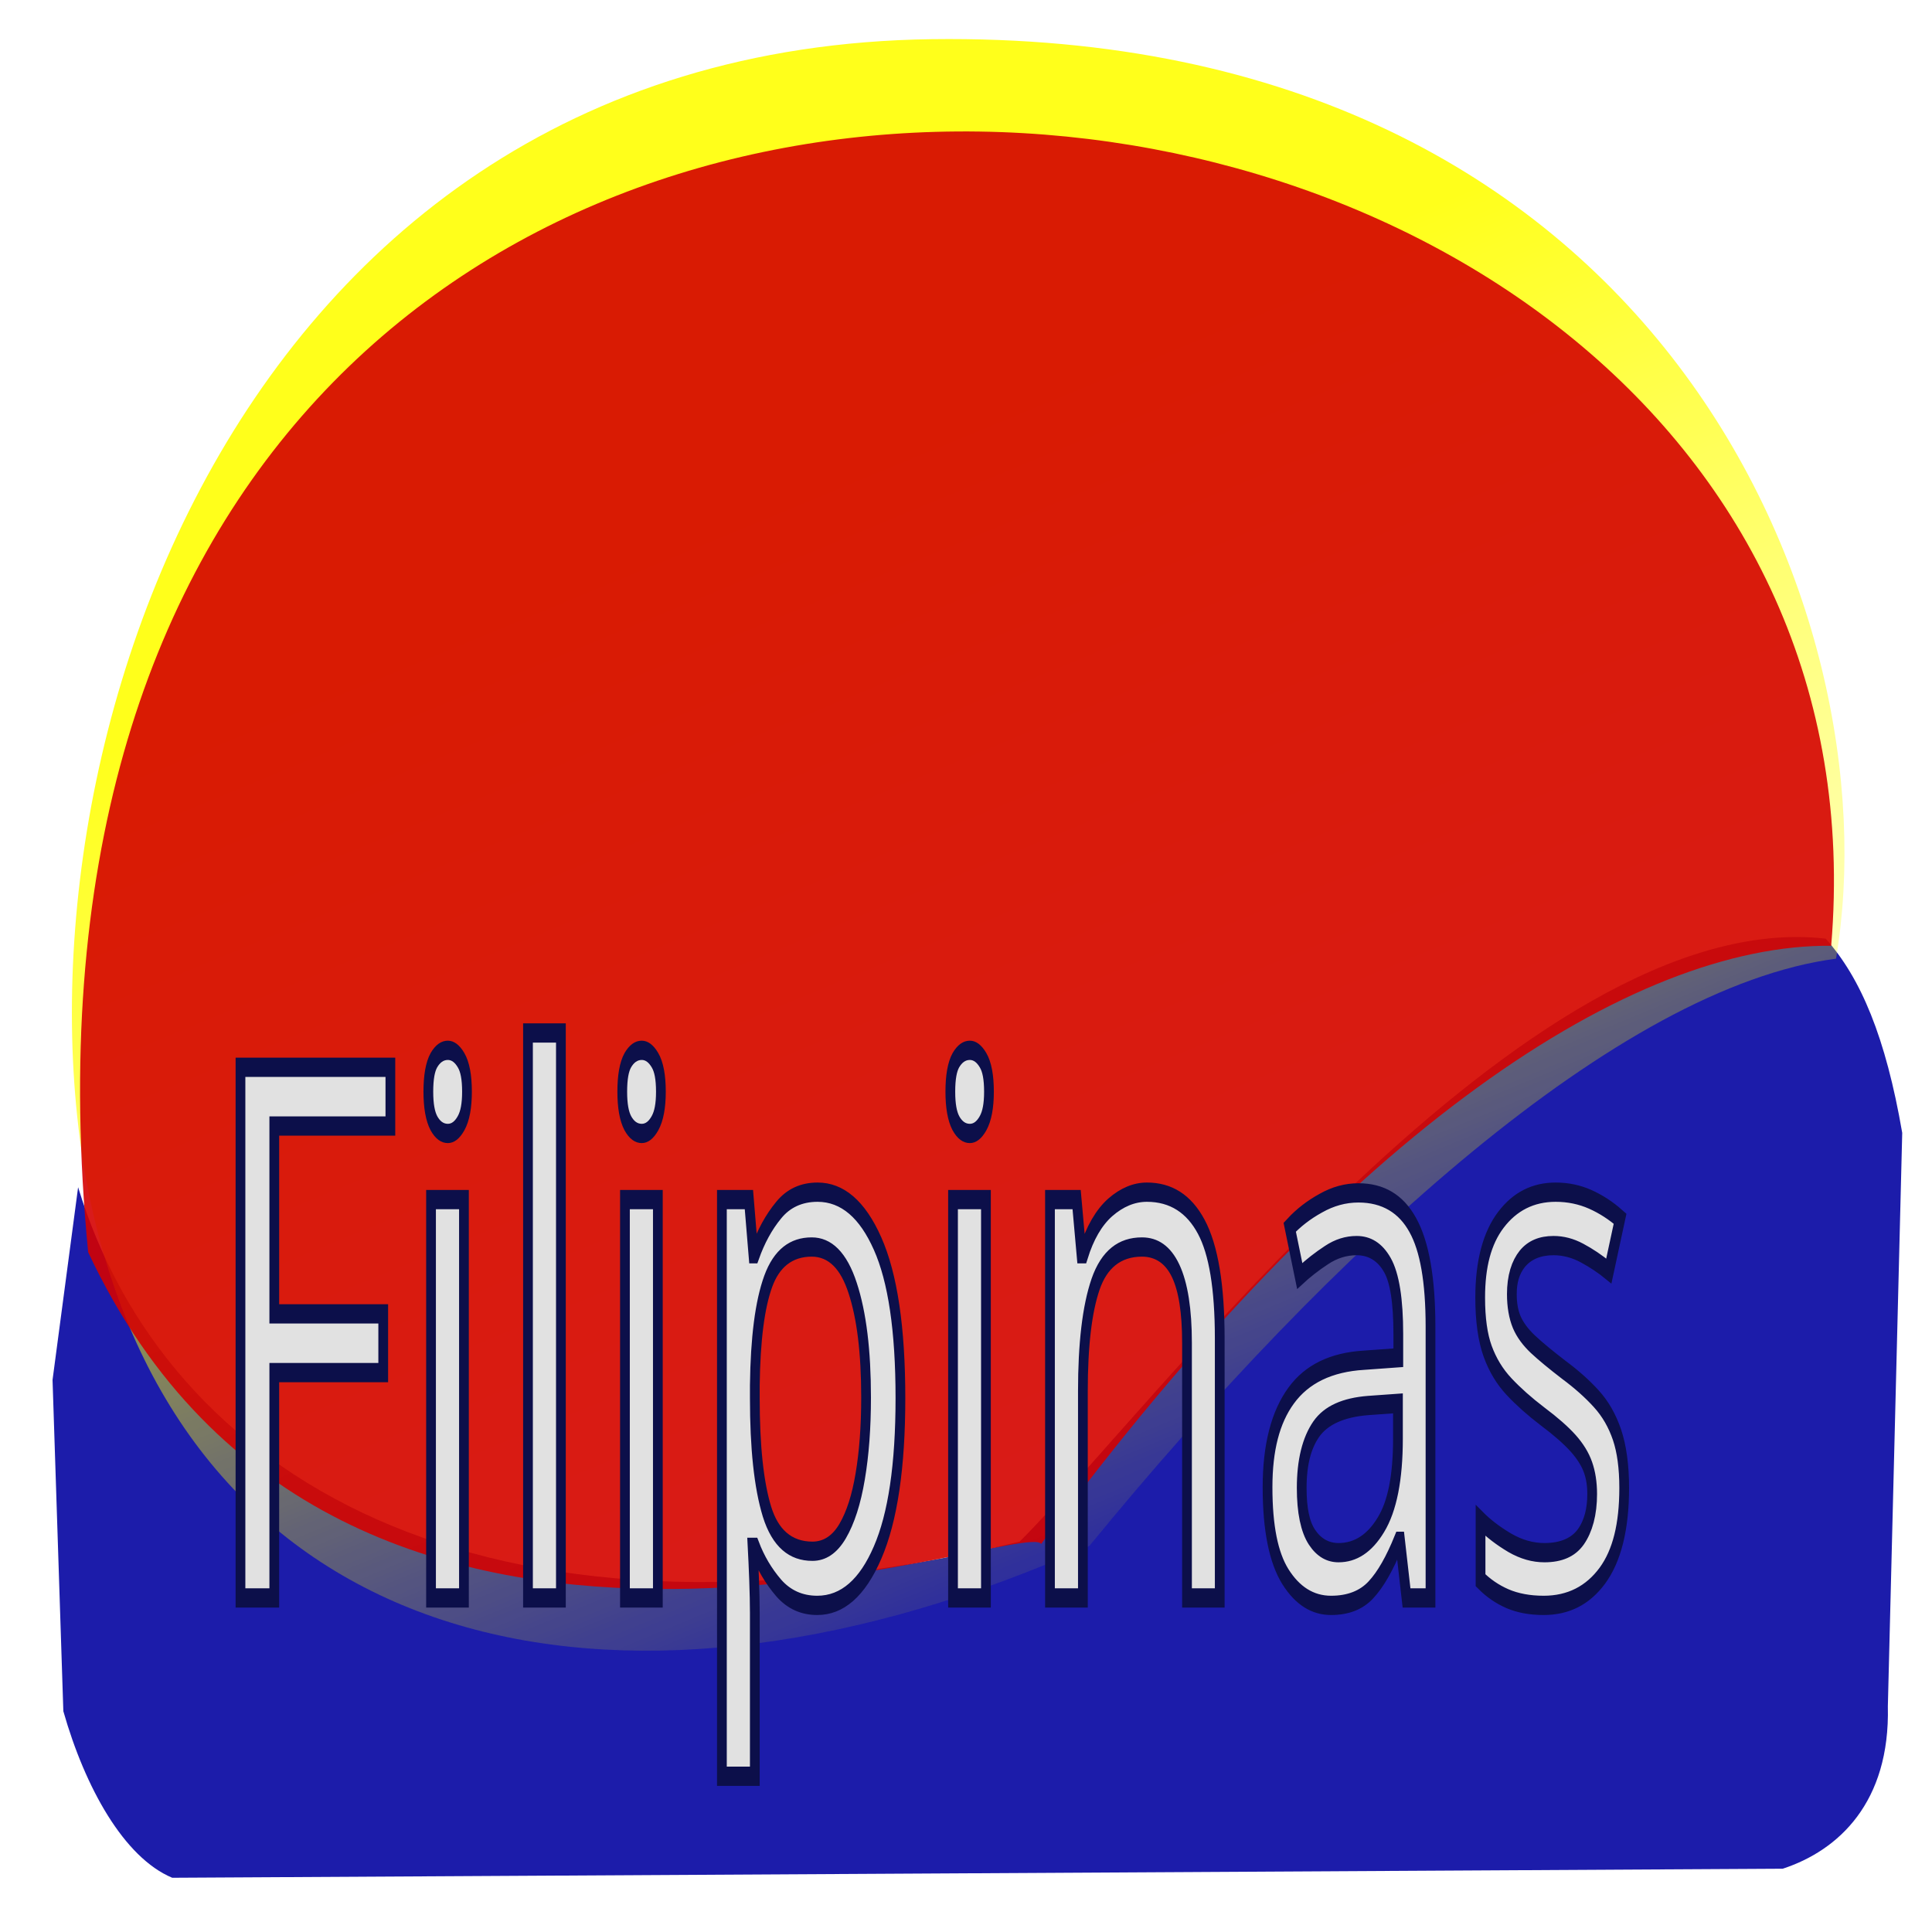
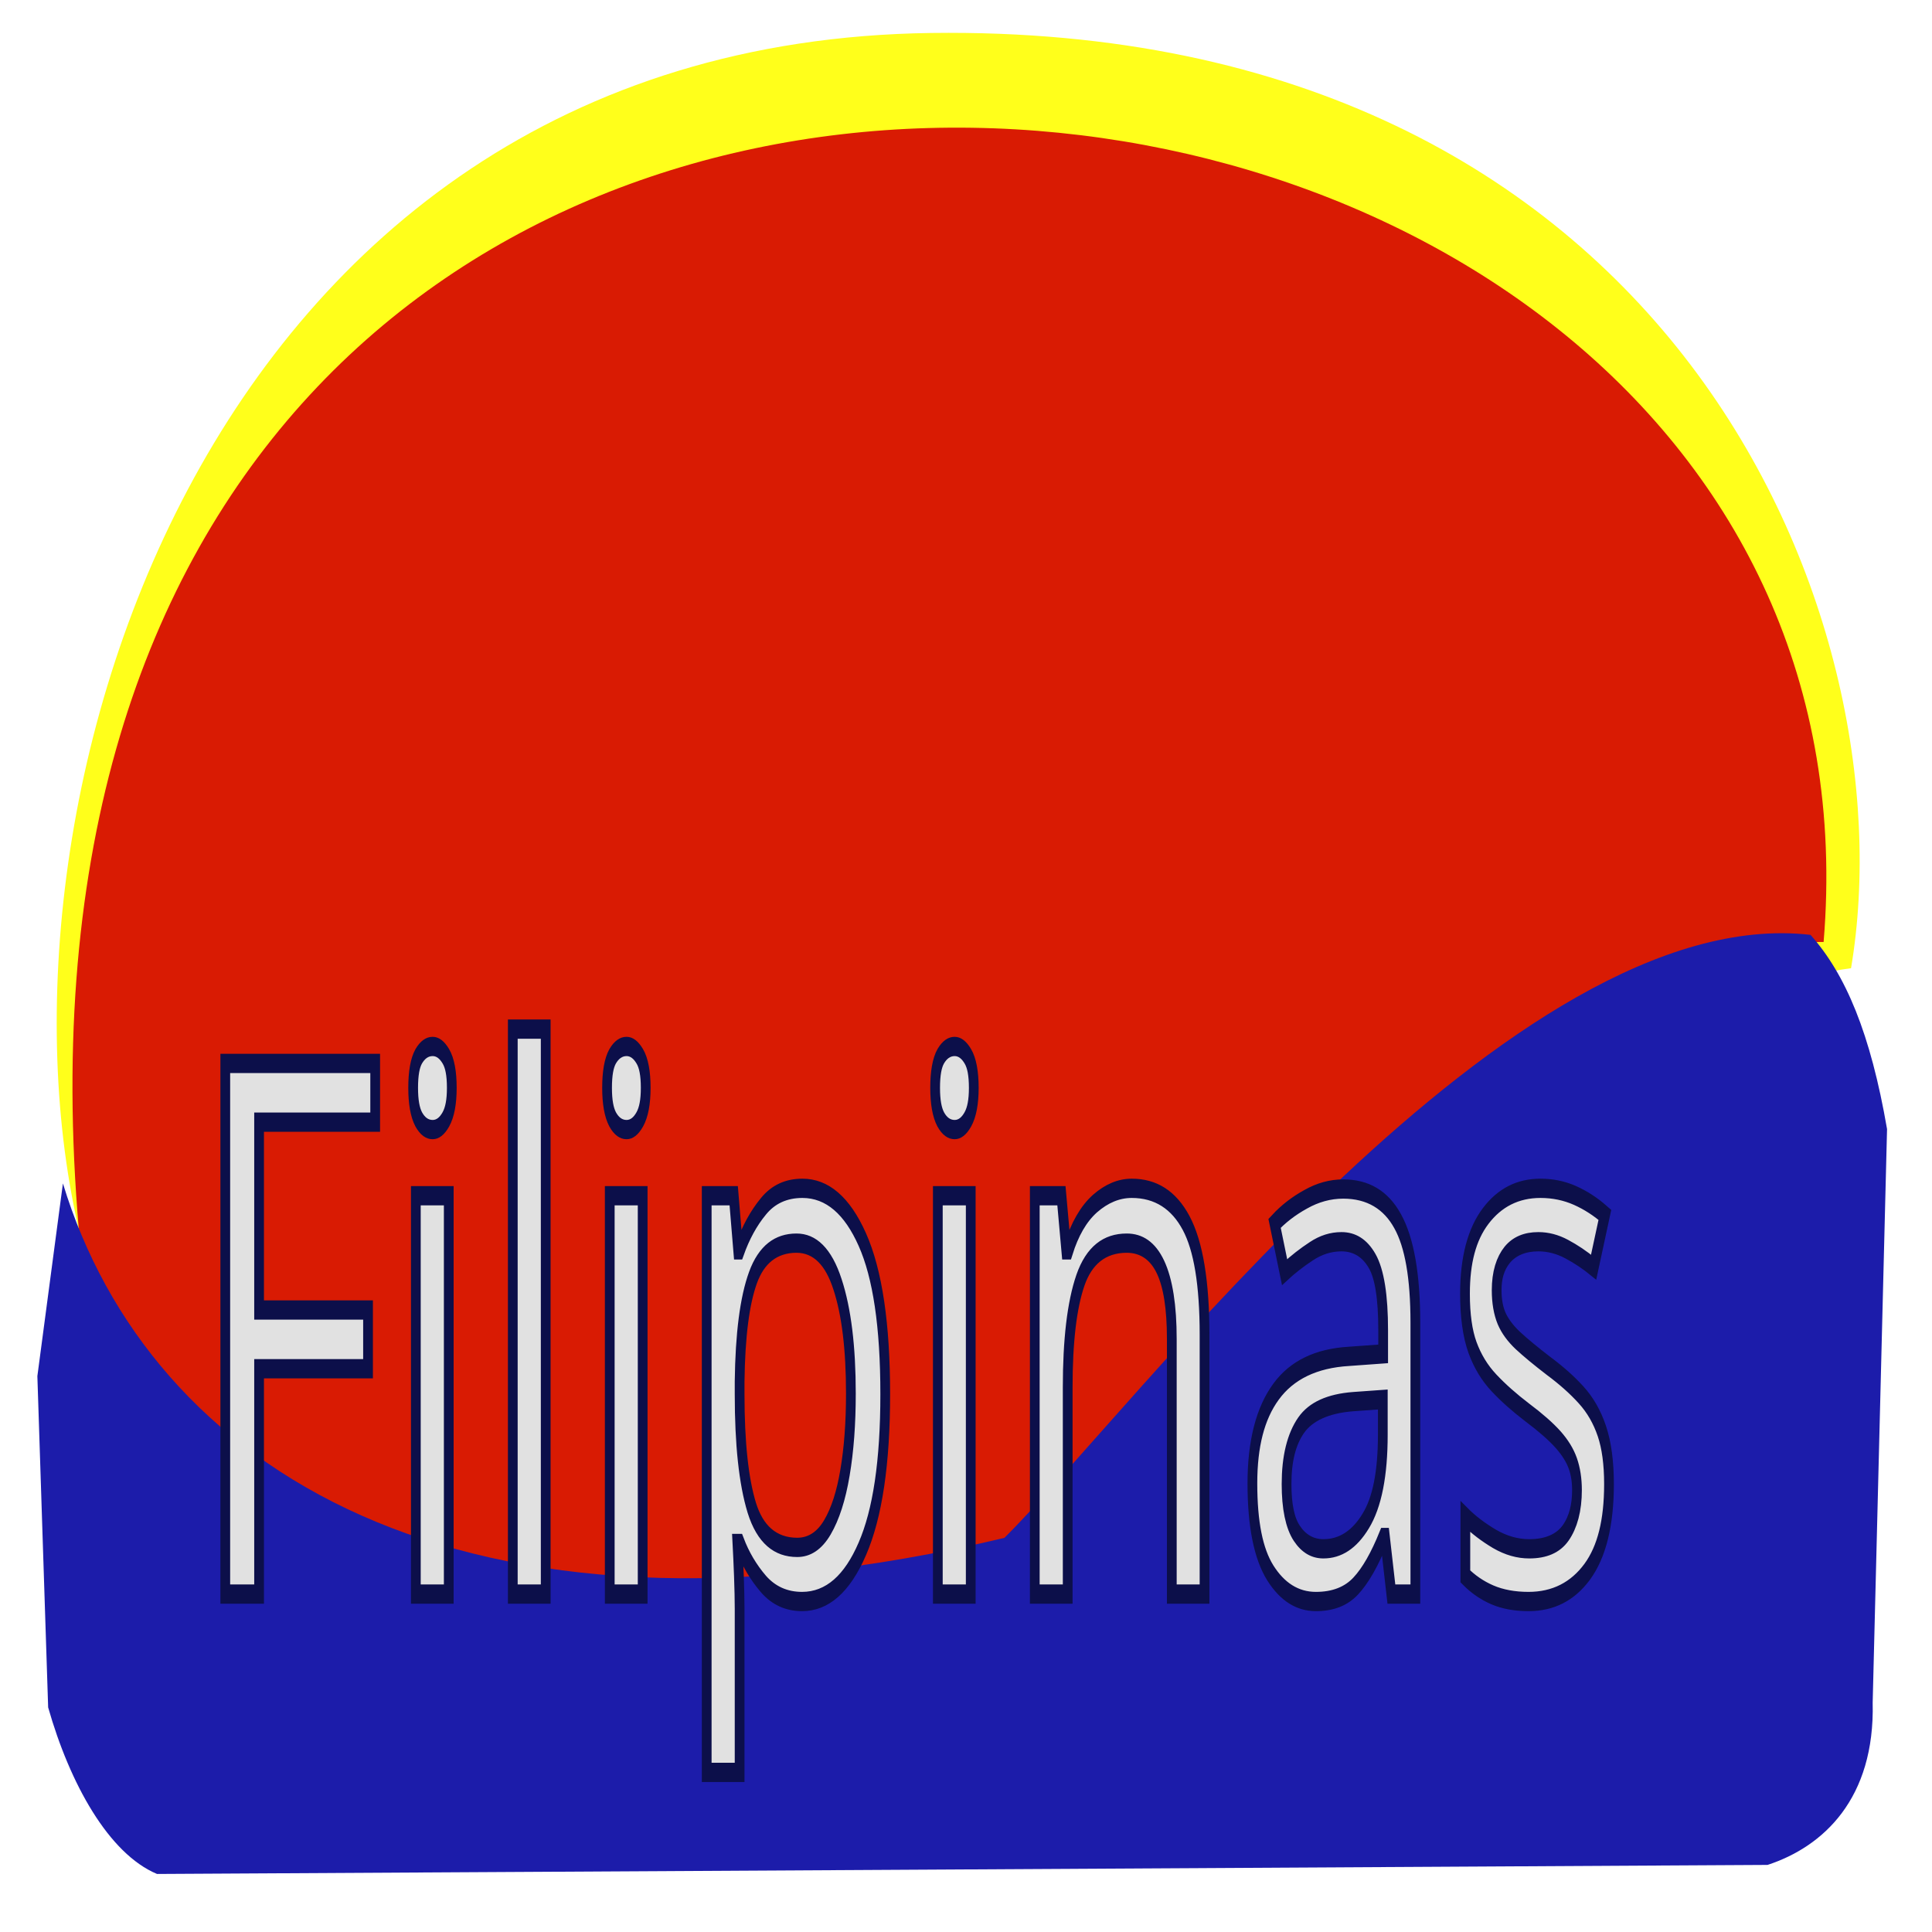
- <svg xmlns="http://www.w3.org/2000/svg" xmlns:xlink="http://www.w3.org/1999/xlink" width="120" height="120" viewBox="0 0 120 120" version="1.1" id="svg1" xml:space="preserve">
-   <defs id="defs1">
-     <linearGradient id="linearGradient9">
-       <stop style="stop-color:#ffff00;stop-opacity:1;" offset="0" id="stop9" />
-       <stop style="stop-color:#ffff00;stop-opacity:0;" offset="1" id="stop10" />
-     </linearGradient>
-     <linearGradient xlink:href="#linearGradient9" id="linearGradient10" x1="47.011" y1="30.674" x2="75.351" y2="99.69" gradientUnits="userSpaceOnUse" gradientTransform="matrix(1.012255,0,0,1.01888,-0.9146526,-2.350778)" />
-   </defs>
+ <svg xmlns="http://www.w3.org/2000/svg" width="120" height="120" viewBox="0 0 120 120" version="1.1" id="svg1" xml:space="preserve">
+   <defs id="defs1" />
  <g id="layer1">
-     <g id="g2" transform="translate(1.414538,0.7072692)">
-       <path style="fill:#1c1caa;fill-opacity:1;stroke:none;stroke-width:0;stroke-dasharray:none;stroke-opacity:1" d="M 9.281,115.924 109.314,115.362 c 3.465,-1.133 6.674,-4.118 6.529,-10.079 l 0.893,-35.625 C 115.713,63.722 114.166,60.043 111.983,57.595 93.495,55.464 69.766,87.28 61.912,95.049 28.079,103.121 8.794,90.629 3.437,73.033 L 1.849,85.002 2.52,105.58 c 1.349,4.734 3.757,9.084 6.762,10.344 z" id="path7" />
-       <g id="g1">
-         <path style="opacity:0.891;fill:url(#linearGradient10);fill-opacity:1;stroke:#0a0d3f;stroke-width:0;stroke-dasharray:none;stroke-opacity:1" d="M 4.823,76.461 C 11.912,102.334 37.744,108.01 66.247,95.314 81.406,76.803 99.132,60.621 112.624,58.837 116.24,37.338 101.608,1.132 56.46,1.726 11.311,2.32 -2.267,50.587 4.823,76.461 Z" id="path8" />
-         <path style="opacity:0.891;fill:#d40000;fill-opacity:1;stroke:none;stroke-width:0.937" d="M 4.061,77.069 C 19.696,110.399 62.338,93.476 63.251,95.194 82.367,69.223 100.071,57.919 112.325,58.037 117.69,-6.274 -5.243,-18.81 4.061,77.069 Z" id="path1" />
-       </g>
-       <text xml:space="preserve" style="font-size:32.825px;fill:#e1e1e1;fill-opacity:1;stroke:#0c0f4a;stroke-width:0.851;stroke-dasharray:none;stroke-opacity:1" x="15.828" y="70.073" id="text7" transform="scale(0.7110937,1.406284)">
-         <tspan id="tspan7" x="15.828" y="70.073" style="font-style:normal;font-variant:normal;font-weight:normal;font-stretch:normal;font-family:'Arial Rounded MT Bold';-inkscape-font-specification:'Arial Rounded MT Bold, ';fill:#e1e1e1;fill-opacity:1;stroke:#0c0f4a;stroke-width:0.851;stroke-dasharray:none;stroke-opacity:1">Filipinas</tspan>
+     <g id="g1" transform="translate(-0.9430255,-0.2357564)">
+       <path style="opacity:0.891;fill:#ffff00;fill-opacity:1;stroke:#0a0d3f;stroke-width:0;stroke-dasharray:none;stroke-opacity:1" d="M 6.268,78.298 C 13.479,104.615 39.752,110.388 68.744,97.475 84.163,78.646 102.193,62.188 115.915,60.373 119.593,38.505 104.711,1.679 58.789,2.283 12.867,2.887 -0.943,51.982 6.268,78.298 Z" id="path8" />
+       <path style="opacity:0.891;fill:#d40000;fill-opacity:1;stroke:none;stroke-width:0.937" d="M 5.947,77.776 C 21.582,111.107 64.224,94.183 65.137,95.901 84.253,69.931 101.957,58.626 114.211,58.745 119.577,-5.567 -3.357,-18.103 5.947,77.776 Z" id="path1" />
+       <path style="fill:#1c1caa;fill-opacity:1;stroke:none;stroke-width:0;stroke-dasharray:none;stroke-opacity:1" d="m 10.696,116.631 100.033,-0.562 c 3.465,-1.133 6.674,-4.118 6.529,-10.079 l 0.893,-35.625 C 117.128,64.43 115.58,60.751 113.398,58.302 94.91,56.171 71.181,87.987 63.326,95.756 29.493,103.829 10.209,91.336 4.851,73.74 L 3.264,85.709 3.934,106.287 c 1.349,4.734 3.757,9.084 6.762,10.344 z" id="path7" />
+       <text xml:space="preserve" style="font-size:32.825px;fill:#e1e1e1;fill-opacity:1;stroke:#0c0f4a;stroke-width:0.851;stroke-dasharray:none;stroke-opacity:1" x="17.817" y="70.576" id="text7" transform="scale(0.7110937,1.406284)">
+         <tspan id="tspan7" x="17.817" y="70.576" style="font-style:normal;font-variant:normal;font-weight:normal;font-stretch:normal;font-family:'Arial Rounded MT Bold';-inkscape-font-specification:'Arial Rounded MT Bold, ';fill:#e1e1e1;fill-opacity:1;stroke:#0c0f4a;stroke-width:0.851;stroke-dasharray:none;stroke-opacity:1">Filipinas</tspan>
      </text>
    </g>
  </g>
</svg>
